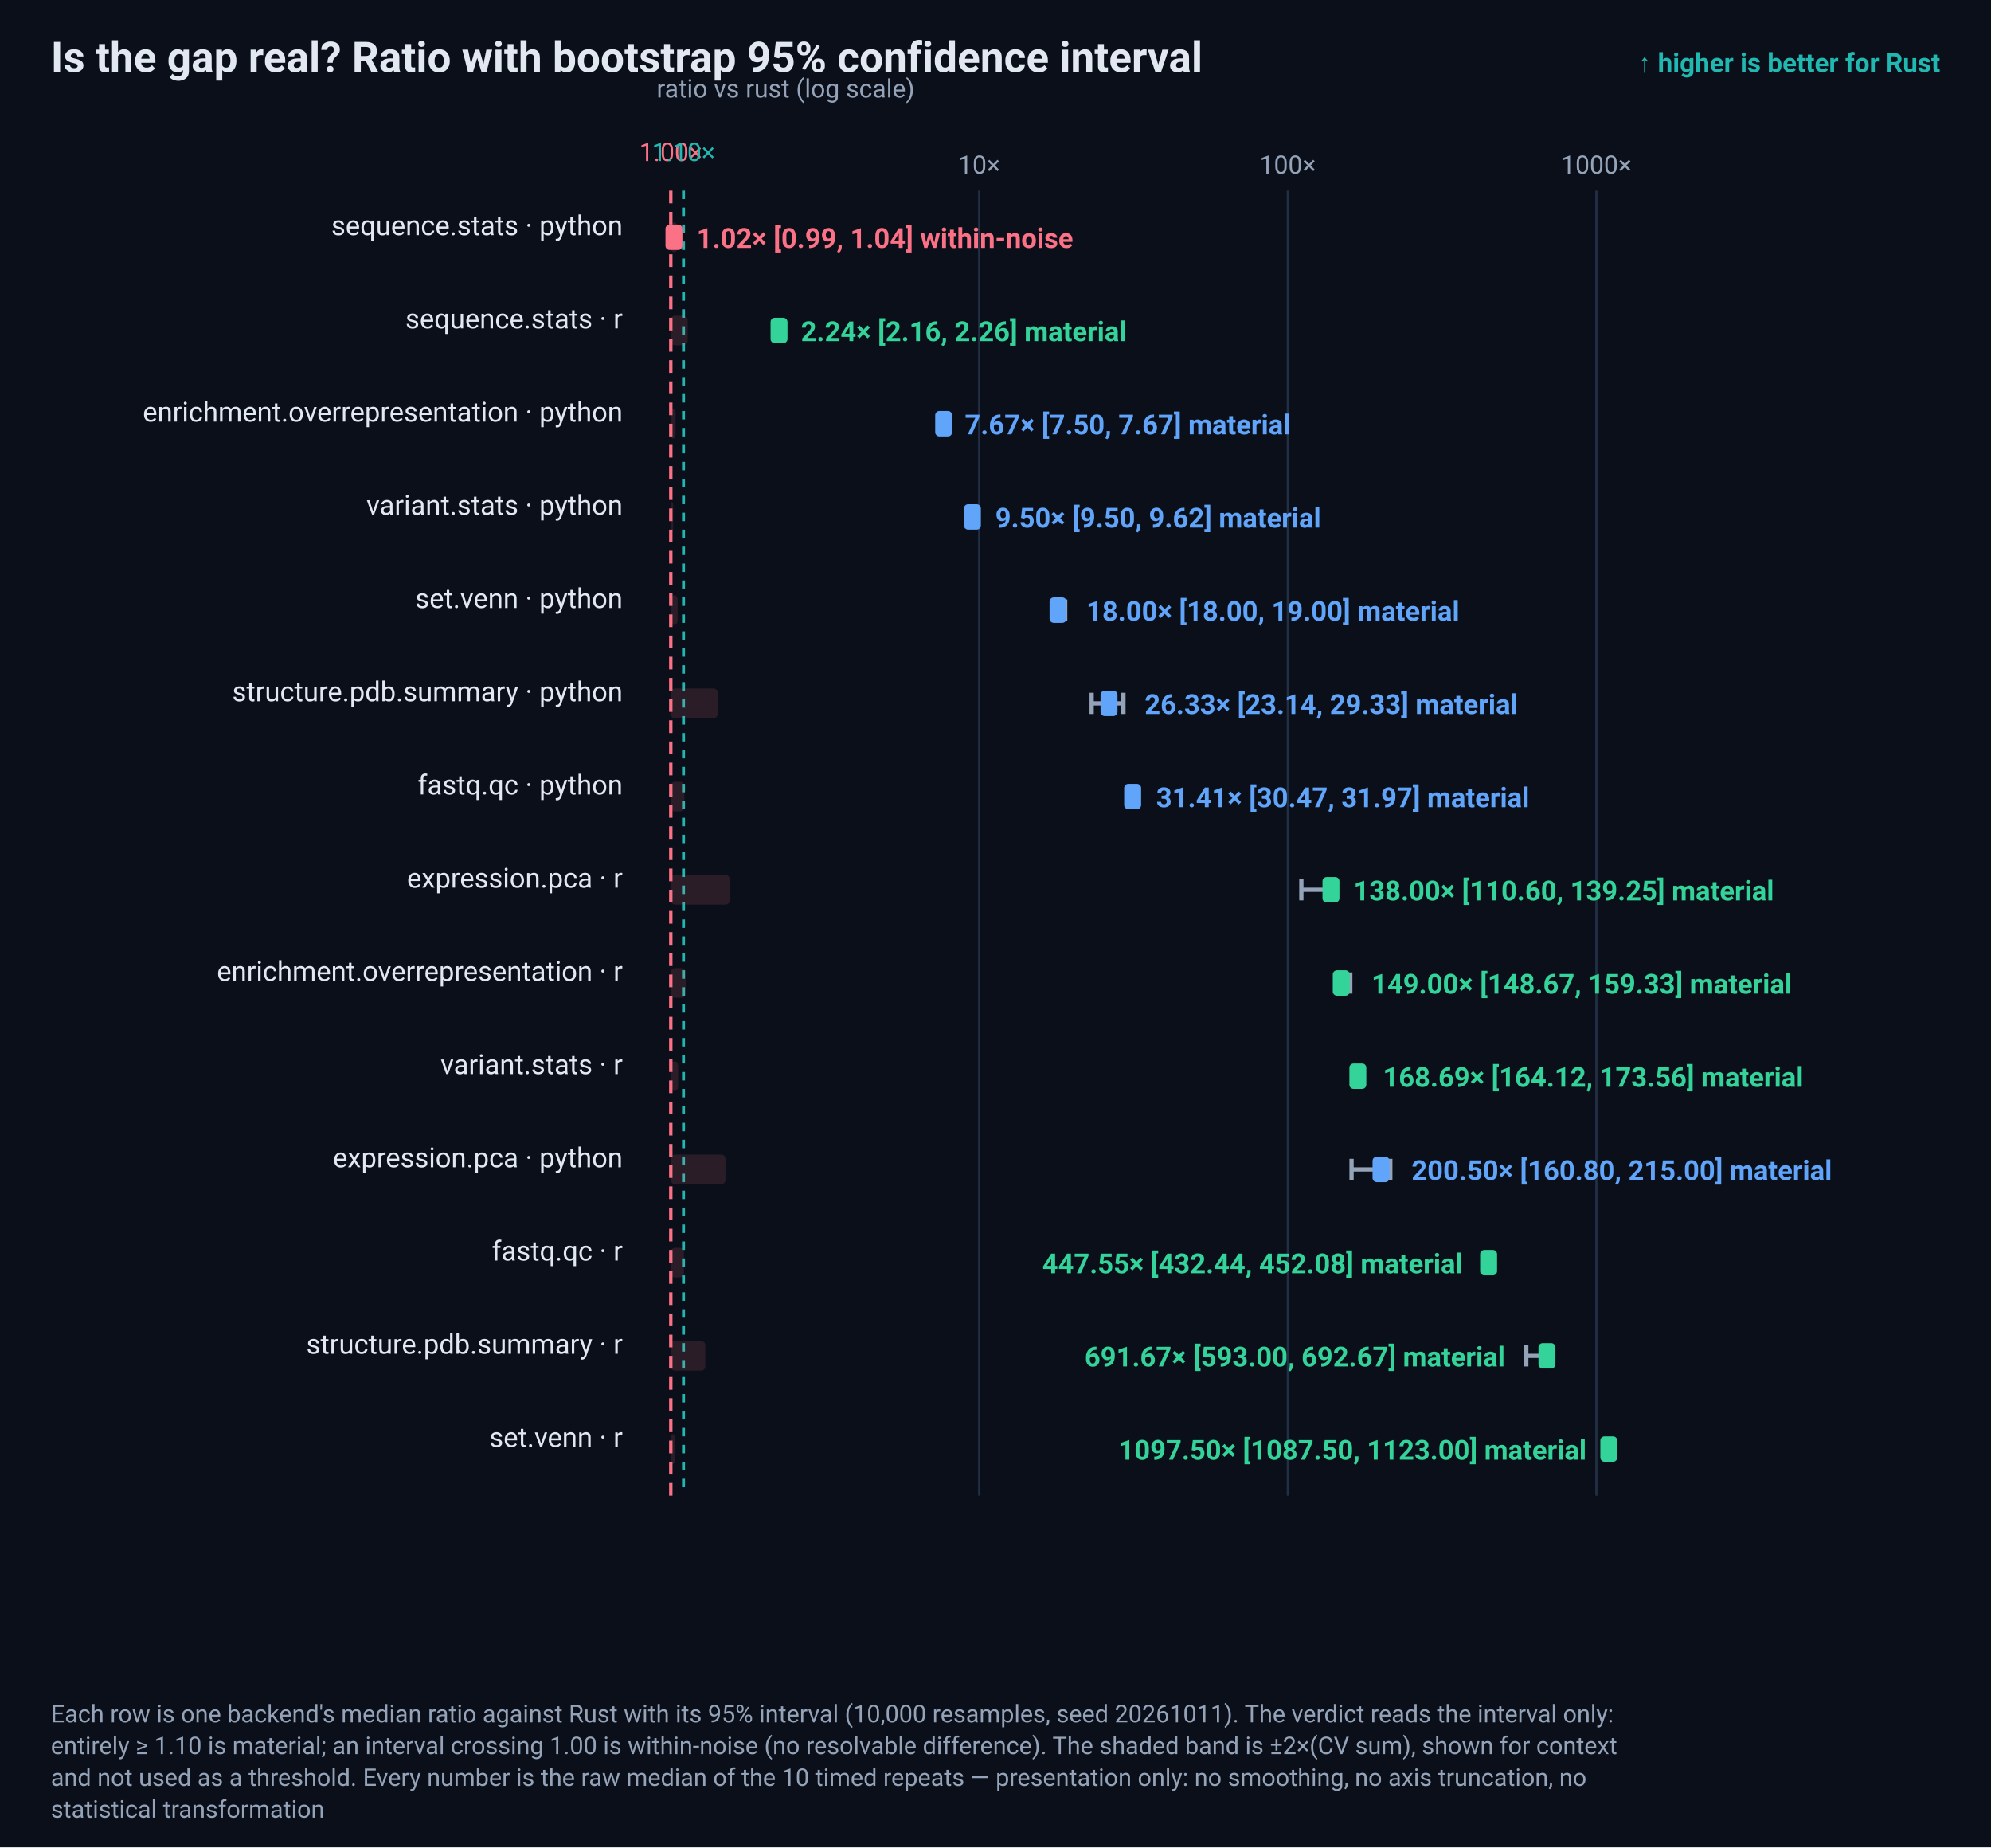
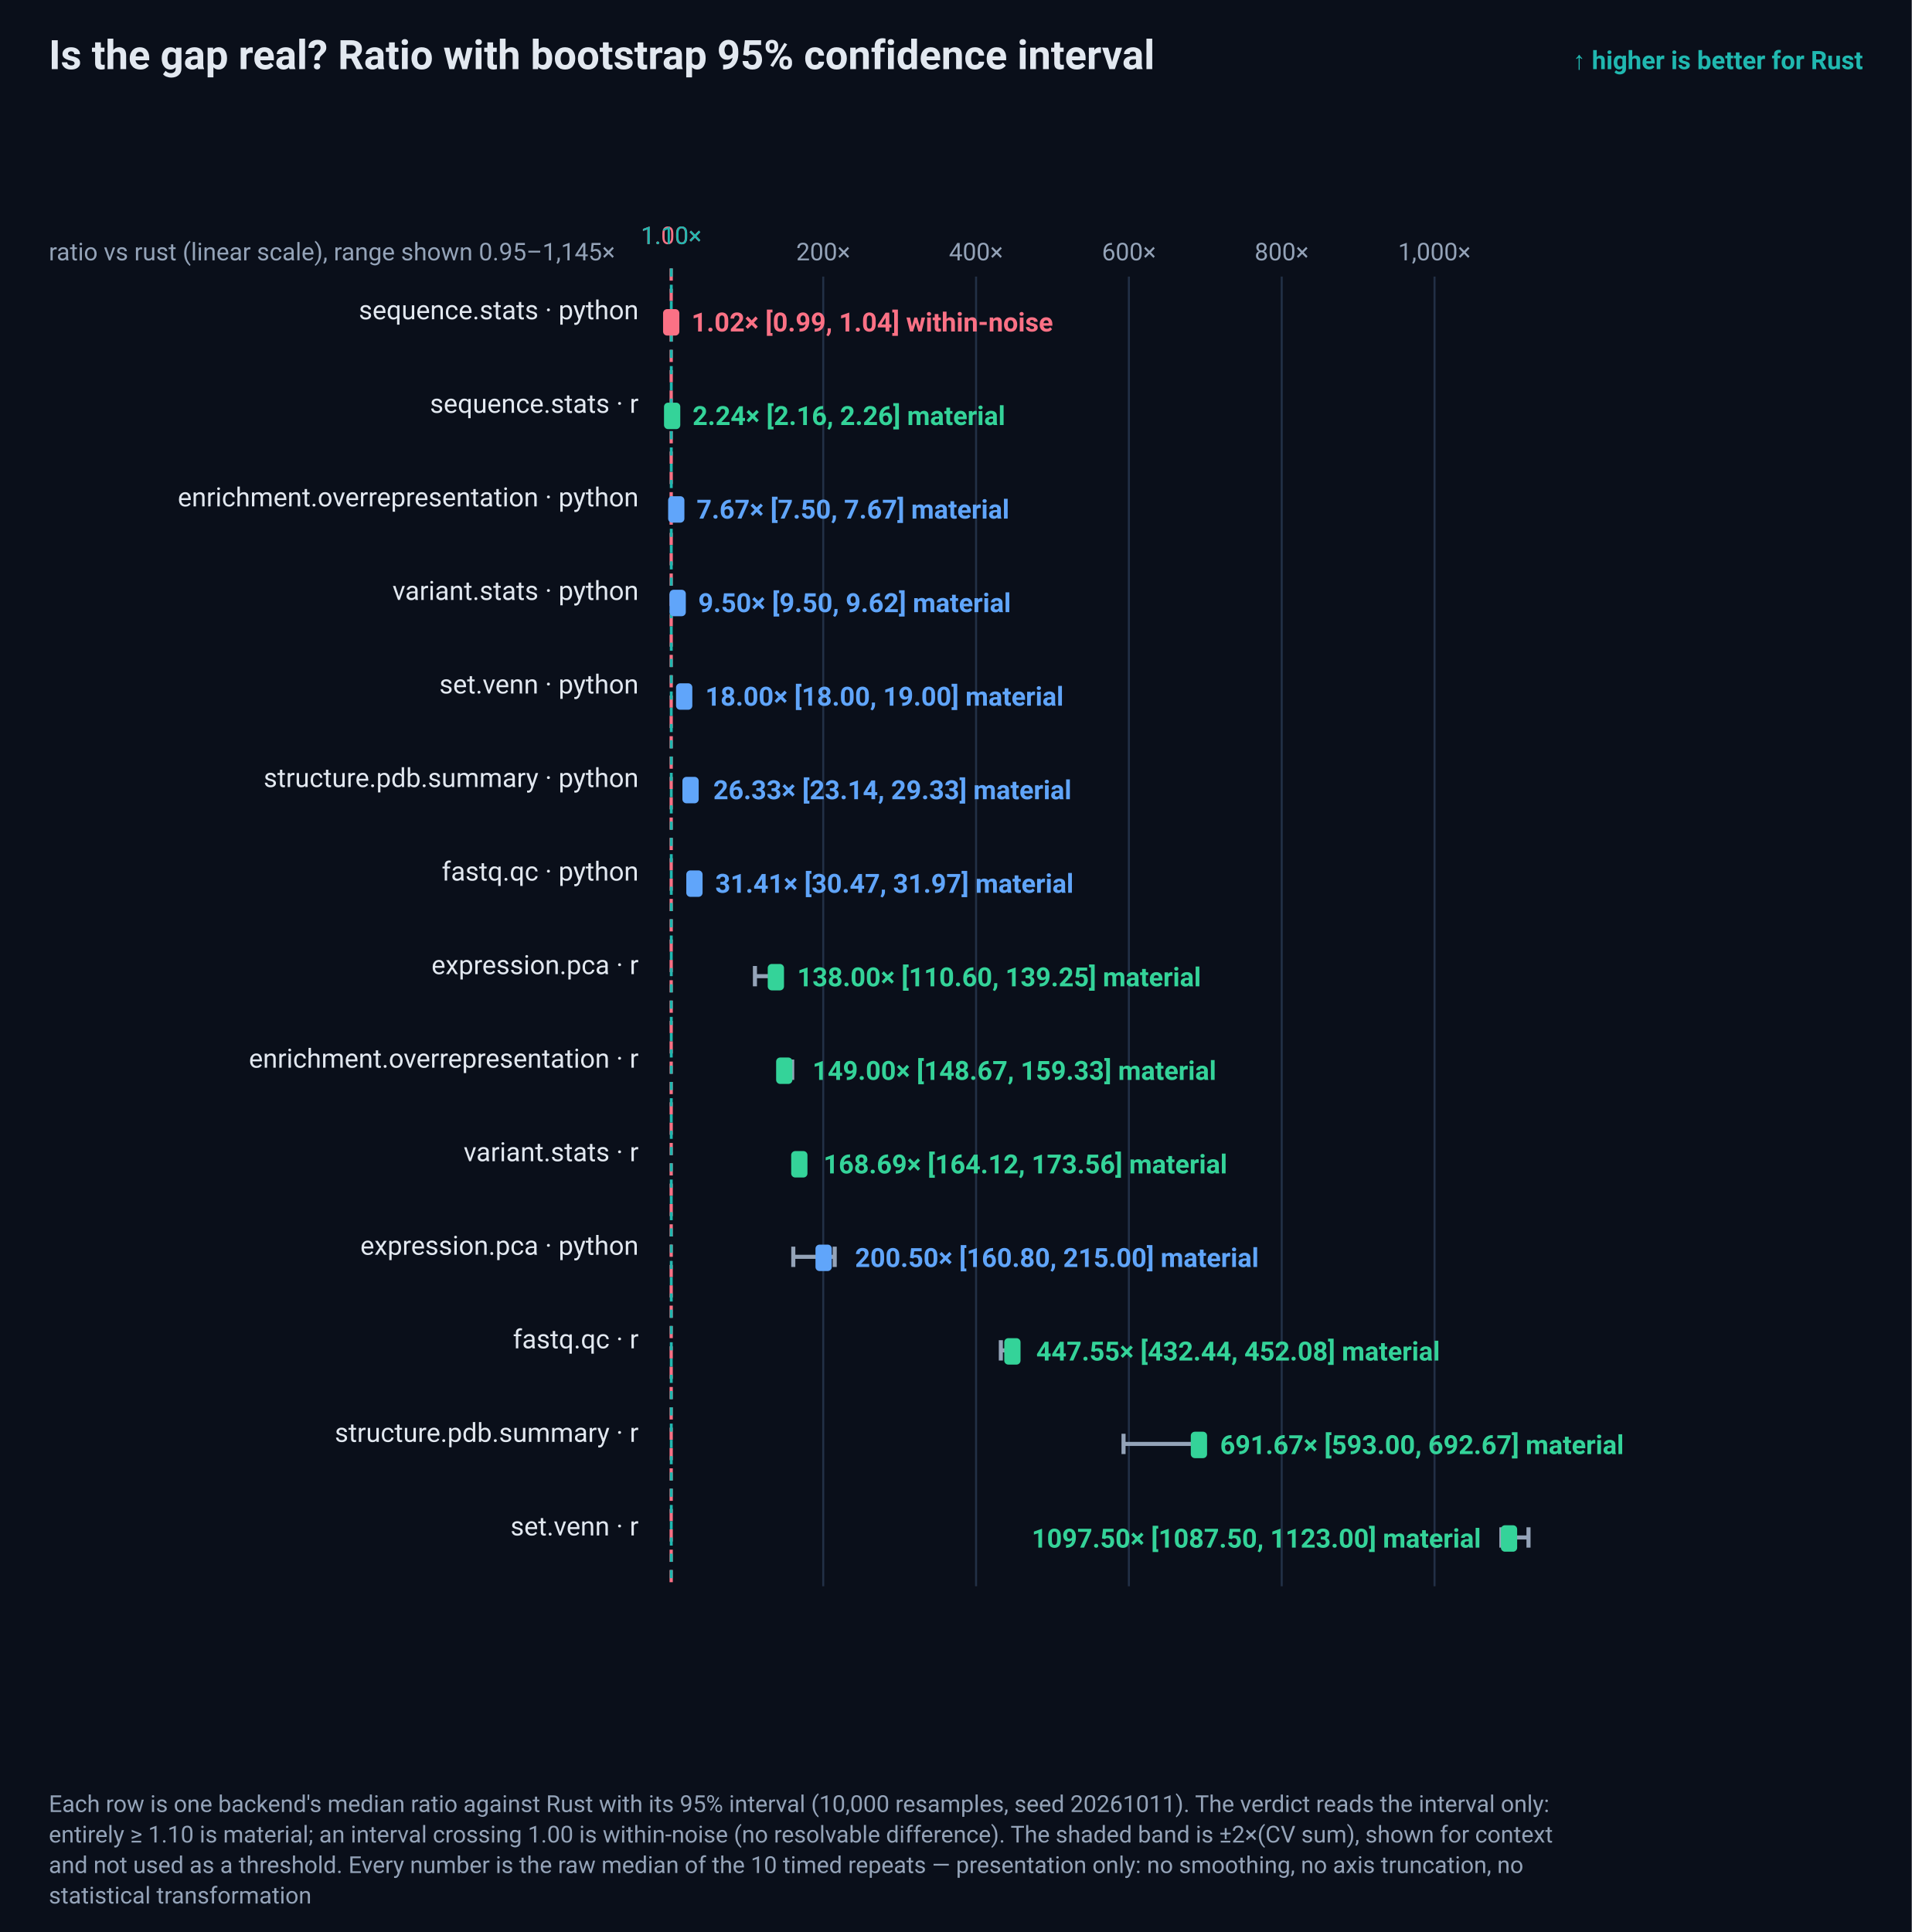
- <svg xmlns="http://www.w3.org/2000/svg" viewBox="0 0 940 872" width="940" height="872" role="img" aria-label="Is the gap real? Ratio with bootstrap 95% confidence interval">
-   <rect width="940" height="872" fill="#0a0f1a" />
+ <svg xmlns="http://www.w3.org/2000/svg" viewBox="0 0 940 950" width="940" height="950" role="img" aria-label="Is the gap real? Ratio with bootstrap 95% confidence interval">
+   <rect width="940" height="950" fill="#0a0f1a" />
  <text x="24" y="34" fill="#e2e8f0" font-family="-apple-system,BlinkMacSystemFont,'Segoe UI',Roboto,'Helvetica Neue',Arial,'Noto Sans SC',sans-serif" font-size="20" font-weight="600">Is the gap real? Ratio with bootstrap 95% confidence interval</text>
  <text x="916" y="34" fill="#20B8B0" font-family="-apple-system,BlinkMacSystemFont,'Segoe UI',Roboto,'Helvetica Neue',Arial,'Noto Sans SC',sans-serif" font-size="12.5" font-weight="600" text-anchor="end">↑ higher is better for Rust</text>
-   <line x1="462.3" y1="90.0" x2="462.3" y2="706.0" stroke="#223046" stroke-width="1.0" opacity="1.0" />
-   <text x="462.3" y="82.0" fill="#94a3b8" font-family="-apple-system,BlinkMacSystemFont,'Segoe UI',Roboto,'Helvetica Neue',Arial,'Noto Sans SC',sans-serif" font-size="12" font-weight="400" text-anchor="middle">10×</text>
-   <line x1="608.0" y1="90.0" x2="608.0" y2="706.0" stroke="#223046" stroke-width="1.0" opacity="1.0" />
-   <text x="608.0" y="82.0" fill="#94a3b8" font-family="-apple-system,BlinkMacSystemFont,'Segoe UI',Roboto,'Helvetica Neue',Arial,'Noto Sans SC',sans-serif" font-size="12" font-weight="400" text-anchor="middle">100×</text>
-   <line x1="753.7" y1="90.0" x2="753.7" y2="706.0" stroke="#223046" stroke-width="1.0" opacity="1.0" />
-   <text x="753.7" y="82.0" fill="#94a3b8" font-family="-apple-system,BlinkMacSystemFont,'Segoe UI',Roboto,'Helvetica Neue',Arial,'Noto Sans SC',sans-serif" font-size="12" font-weight="400" text-anchor="middle">1000×</text>
-   <text x="310.0" y="46.0" fill="#94a3b8" font-family="-apple-system,BlinkMacSystemFont,'Segoe UI',Roboto,'Helvetica Neue',Arial,'Noto Sans SC',sans-serif" font-size="12" font-weight="400" text-anchor="start">ratio vs rust (log scale)</text>
-   <line x1="316.7" y1="90.0" x2="316.7" y2="706.0" stroke="#fb7185" stroke-width="1.6" opacity="1.0" stroke-dasharray="6 4" />
-   <text x="316.7" y="76.0" fill="#fb7185" font-family="-apple-system,BlinkMacSystemFont,'Segoe UI',Roboto,'Helvetica Neue',Arial,'Noto Sans SC',sans-serif" font-size="12" font-weight="400" text-anchor="middle">1.00×</text>
-   <line x1="322.7" y1="90.0" x2="322.7" y2="706.0" stroke="#20B8B0" stroke-width="1.4" opacity="1.0" stroke-dasharray="4 4" />
-   <text x="322.7" y="76.0" fill="#20B8B0" font-family="-apple-system,BlinkMacSystemFont,'Segoe UI',Roboto,'Helvetica Neue',Arial,'Noto Sans SC',sans-serif" font-size="12" font-weight="400" text-anchor="middle">1.10×</text>
-   <text x="294.0" y="111.0" fill="#e2e8f0" font-family="-apple-system,BlinkMacSystemFont,'Segoe UI',Roboto,'Helvetica Neue',Arial,'Noto Sans SC',sans-serif" font-size="13" font-weight="400" text-anchor="end">sequence.stats · python</text>
-   <rect x="316.67" y="105.00" width="3.16" height="14.00" rx="2.0" fill="#fb7185" opacity="0.14" />
-   <line x1="315.9" y1="112.0" x2="318.9" y2="112.0" stroke="#94a3b8" stroke-width="2" opacity="1.0" />
-   <line x1="315.9" y1="107.0" x2="315.9" y2="117.0" stroke="#94a3b8" stroke-width="2" opacity="1.0" />
-   <line x1="318.9" y1="107.0" x2="318.9" y2="117.0" stroke="#94a3b8" stroke-width="2" opacity="1.0" />
-   <rect x="314.19" y="106.00" width="8.00" height="12.00" rx="2.0" fill="#fb7185" opacity="1.0" />
-   <text x="328.9" y="117.0" fill="#fb7185" font-family="-apple-system,BlinkMacSystemFont,'Segoe UI',Roboto,'Helvetica Neue',Arial,'Noto Sans SC',sans-serif" font-size="13" font-weight="600" text-anchor="start">1.02× [0.99, 1.04] within-noise</text>
-   <text x="294.0" y="155.0" fill="#e2e8f0" font-family="-apple-system,BlinkMacSystemFont,'Segoe UI',Roboto,'Helvetica Neue',Arial,'Noto Sans SC',sans-serif" font-size="13" font-weight="400" text-anchor="end">sequence.stats · r</text>
-   <rect x="316.67" y="149.00" width="8.01" height="14.00" rx="2.0" fill="#fb7185" opacity="0.14" />
-   <line x1="365.5" y1="156.0" x2="368.1" y2="156.0" stroke="#94a3b8" stroke-width="2" opacity="1.0" />
-   <line x1="365.5" y1="151.0" x2="365.5" y2="161.0" stroke="#94a3b8" stroke-width="2" opacity="1.0" />
-   <line x1="368.1" y1="151.0" x2="368.1" y2="161.0" stroke="#94a3b8" stroke-width="2" opacity="1.0" />
-   <rect x="363.80" y="150.00" width="8.00" height="12.00" rx="2.0" fill="#34d399" opacity="1.0" />
-   <text x="378.1" y="161.0" fill="#34d399" font-family="-apple-system,BlinkMacSystemFont,'Segoe UI',Roboto,'Helvetica Neue',Arial,'Noto Sans SC',sans-serif" font-size="13" font-weight="600" text-anchor="start">2.24× [2.16, 2.26] material</text>
-   <text x="294.0" y="199.0" fill="#e2e8f0" font-family="-apple-system,BlinkMacSystemFont,'Segoe UI',Roboto,'Helvetica Neue',Arial,'Noto Sans SC',sans-serif" font-size="13" font-weight="400" text-anchor="end">enrichment.overrepresentation · python</text>
-   <rect x="316.67" y="193.00" width="2.30" height="14.00" rx="2.0" fill="#fb7185" opacity="0.14" />
-   <line x1="444.1" y1="200.0" x2="445.5" y2="200.0" stroke="#94a3b8" stroke-width="2" opacity="1.0" />
-   <line x1="444.1" y1="195.0" x2="444.1" y2="205.0" stroke="#94a3b8" stroke-width="2" opacity="1.0" />
-   <line x1="445.5" y1="195.0" x2="445.5" y2="205.0" stroke="#94a3b8" stroke-width="2" opacity="1.0" />
-   <rect x="441.53" y="194.00" width="8.00" height="12.00" rx="2.0" fill="#60a5fa" opacity="1.0" />
-   <text x="455.5" y="205.0" fill="#60a5fa" font-family="-apple-system,BlinkMacSystemFont,'Segoe UI',Roboto,'Helvetica Neue',Arial,'Noto Sans SC',sans-serif" font-size="13" font-weight="600" text-anchor="start">7.67× [7.50, 7.67] material</text>
-   <text x="294.0" y="243.0" fill="#e2e8f0" font-family="-apple-system,BlinkMacSystemFont,'Segoe UI',Roboto,'Helvetica Neue',Arial,'Noto Sans SC',sans-serif" font-size="13" font-weight="400" text-anchor="end">variant.stats · python</text>
-   <rect x="316.67" y="237.00" width="1.16" height="14.00" rx="2.0" fill="#fb7185" opacity="0.14" />
-   <line x1="459.1" y1="244.0" x2="459.9" y2="244.0" stroke="#94a3b8" stroke-width="2" opacity="1.0" />
-   <line x1="459.1" y1="239.0" x2="459.1" y2="249.0" stroke="#94a3b8" stroke-width="2" opacity="1.0" />
-   <line x1="459.9" y1="239.0" x2="459.9" y2="249.0" stroke="#94a3b8" stroke-width="2" opacity="1.0" />
-   <rect x="455.09" y="238.00" width="8.00" height="12.00" rx="2.0" fill="#60a5fa" opacity="1.0" />
-   <text x="469.9" y="249.0" fill="#60a5fa" font-family="-apple-system,BlinkMacSystemFont,'Segoe UI',Roboto,'Helvetica Neue',Arial,'Noto Sans SC',sans-serif" font-size="13" font-weight="600" text-anchor="start">9.50× [9.50, 9.62] material</text>
-   <text x="294.0" y="287.0" fill="#e2e8f0" font-family="-apple-system,BlinkMacSystemFont,'Segoe UI',Roboto,'Helvetica Neue',Arial,'Noto Sans SC',sans-serif" font-size="13" font-weight="400" text-anchor="end">set.venn · python</text>
-   <rect x="316.67" y="281.00" width="3.25" height="14.00" rx="2.0" fill="#fb7185" opacity="0.14" />
-   <line x1="499.5" y1="288.0" x2="502.9" y2="288.0" stroke="#94a3b8" stroke-width="2" opacity="1.0" />
-   <line x1="499.5" y1="283.0" x2="499.5" y2="293.0" stroke="#94a3b8" stroke-width="2" opacity="1.0" />
-   <line x1="502.9" y1="283.0" x2="502.9" y2="293.0" stroke="#94a3b8" stroke-width="2" opacity="1.0" />
-   <rect x="495.52" y="282.00" width="8.00" height="12.00" rx="2.0" fill="#60a5fa" opacity="1.0" />
-   <text x="512.9" y="293.0" fill="#60a5fa" font-family="-apple-system,BlinkMacSystemFont,'Segoe UI',Roboto,'Helvetica Neue',Arial,'Noto Sans SC',sans-serif" font-size="13" font-weight="600" text-anchor="start">18.00× [18.00, 19.00] material</text>
-   <text x="294.0" y="331.0" fill="#e2e8f0" font-family="-apple-system,BlinkMacSystemFont,'Segoe UI',Roboto,'Helvetica Neue',Arial,'Noto Sans SC',sans-serif" font-size="13" font-weight="400" text-anchor="end">structure.pdb.summary · python</text>
-   <rect x="316.67" y="325.00" width="22.18" height="14.00" rx="2.0" fill="#fb7185" opacity="0.14" />
-   <line x1="515.4" y1="332.0" x2="530.4" y2="332.0" stroke="#94a3b8" stroke-width="2" opacity="1.0" />
-   <line x1="515.4" y1="327.0" x2="515.4" y2="337.0" stroke="#94a3b8" stroke-width="2" opacity="1.0" />
-   <line x1="530.4" y1="327.0" x2="530.4" y2="337.0" stroke="#94a3b8" stroke-width="2" opacity="1.0" />
-   <rect x="519.59" y="326.00" width="8.00" height="12.00" rx="2.0" fill="#60a5fa" opacity="1.0" />
-   <text x="540.4" y="337.0" fill="#60a5fa" font-family="-apple-system,BlinkMacSystemFont,'Segoe UI',Roboto,'Helvetica Neue',Arial,'Noto Sans SC',sans-serif" font-size="13" font-weight="600" text-anchor="start">26.33× [23.14, 29.33] material</text>
-   <text x="294.0" y="375.0" fill="#e2e8f0" font-family="-apple-system,BlinkMacSystemFont,'Segoe UI',Roboto,'Helvetica Neue',Arial,'Noto Sans SC',sans-serif" font-size="13" font-weight="400" text-anchor="end">fastq.qc · python</text>
-   <rect x="316.67" y="369.00" width="6.48" height="14.00" rx="2.0" fill="#fb7185" opacity="0.14" />
-   <line x1="532.8" y1="376.0" x2="535.9" y2="376.0" stroke="#94a3b8" stroke-width="2" opacity="1.0" />
-   <line x1="532.8" y1="371.0" x2="532.8" y2="381.0" stroke="#94a3b8" stroke-width="2" opacity="1.0" />
-   <line x1="535.9" y1="371.0" x2="535.9" y2="381.0" stroke="#94a3b8" stroke-width="2" opacity="1.0" />
-   <rect x="530.75" y="370.00" width="8.00" height="12.00" rx="2.0" fill="#60a5fa" opacity="1.0" />
-   <text x="545.9" y="381.0" fill="#60a5fa" font-family="-apple-system,BlinkMacSystemFont,'Segoe UI',Roboto,'Helvetica Neue',Arial,'Noto Sans SC',sans-serif" font-size="13" font-weight="600" text-anchor="start">31.41× [30.47, 31.97] material</text>
-   <text x="294.0" y="419.0" fill="#e2e8f0" font-family="-apple-system,BlinkMacSystemFont,'Segoe UI',Roboto,'Helvetica Neue',Arial,'Noto Sans SC',sans-serif" font-size="13" font-weight="400" text-anchor="end">expression.pca · r</text>
-   <rect x="316.67" y="413.00" width="27.84" height="14.00" rx="2.0" fill="#fb7185" opacity="0.14" />
-   <line x1="614.4" y1="420.0" x2="629.0" y2="420.0" stroke="#94a3b8" stroke-width="2" opacity="1.0" />
-   <line x1="614.4" y1="415.0" x2="614.4" y2="425.0" stroke="#94a3b8" stroke-width="2" opacity="1.0" />
-   <line x1="629.0" y1="415.0" x2="629.0" y2="425.0" stroke="#94a3b8" stroke-width="2" opacity="1.0" />
-   <rect x="624.38" y="414.00" width="8.00" height="12.00" rx="2.0" fill="#34d399" opacity="1.0" />
-   <text x="639.0" y="425.0" fill="#34d399" font-family="-apple-system,BlinkMacSystemFont,'Segoe UI',Roboto,'Helvetica Neue',Arial,'Noto Sans SC',sans-serif" font-size="13" font-weight="600" text-anchor="start">138.00× [110.60, 139.25] material</text>
-   <text x="294.0" y="463.0" fill="#e2e8f0" font-family="-apple-system,BlinkMacSystemFont,'Segoe UI',Roboto,'Helvetica Neue',Arial,'Noto Sans SC',sans-serif" font-size="13" font-weight="400" text-anchor="end">enrichment.overrepresentation · r</text>
-   <rect x="316.67" y="457.00" width="7.13" height="14.00" rx="2.0" fill="#fb7185" opacity="0.14" />
-   <line x1="633.1" y1="464.0" x2="637.5" y2="464.0" stroke="#94a3b8" stroke-width="2" opacity="1.0" />
-   <line x1="633.1" y1="459.0" x2="633.1" y2="469.0" stroke="#94a3b8" stroke-width="2" opacity="1.0" />
-   <line x1="637.5" y1="459.0" x2="637.5" y2="469.0" stroke="#94a3b8" stroke-width="2" opacity="1.0" />
-   <rect x="629.23" y="458.00" width="8.00" height="12.00" rx="2.0" fill="#34d399" opacity="1.0" />
-   <text x="647.5" y="469.0" fill="#34d399" font-family="-apple-system,BlinkMacSystemFont,'Segoe UI',Roboto,'Helvetica Neue',Arial,'Noto Sans SC',sans-serif" font-size="13" font-weight="600" text-anchor="start">149.00× [148.67, 159.33] material</text>
-   <text x="294.0" y="507.0" fill="#e2e8f0" font-family="-apple-system,BlinkMacSystemFont,'Segoe UI',Roboto,'Helvetica Neue',Arial,'Noto Sans SC',sans-serif" font-size="13" font-weight="400" text-anchor="end">variant.stats · r</text>
-   <rect x="316.67" y="501.00" width="3.50" height="14.00" rx="2.0" fill="#fb7185" opacity="0.14" />
-   <line x1="639.3" y1="508.0" x2="642.9" y2="508.0" stroke="#94a3b8" stroke-width="2" opacity="1.0" />
-   <line x1="639.3" y1="503.0" x2="639.3" y2="513.0" stroke="#94a3b8" stroke-width="2" opacity="1.0" />
-   <line x1="642.9" y1="503.0" x2="642.9" y2="513.0" stroke="#94a3b8" stroke-width="2" opacity="1.0" />
-   <rect x="637.08" y="502.00" width="8.00" height="12.00" rx="2.0" fill="#34d399" opacity="1.0" />
-   <text x="652.9" y="513.0" fill="#34d399" font-family="-apple-system,BlinkMacSystemFont,'Segoe UI',Roboto,'Helvetica Neue',Arial,'Noto Sans SC',sans-serif" font-size="13" font-weight="600" text-anchor="start">168.69× [164.12, 173.56] material</text>
-   <text x="294.0" y="551.0" fill="#e2e8f0" font-family="-apple-system,BlinkMacSystemFont,'Segoe UI',Roboto,'Helvetica Neue',Arial,'Noto Sans SC',sans-serif" font-size="13" font-weight="400" text-anchor="end">expression.pca · python</text>
-   <rect x="316.67" y="545.00" width="25.84" height="14.00" rx="2.0" fill="#fb7185" opacity="0.14" />
-   <line x1="638.1" y1="552.0" x2="656.4" y2="552.0" stroke="#94a3b8" stroke-width="2" opacity="1.0" />
-   <line x1="638.1" y1="547.0" x2="638.1" y2="557.0" stroke="#94a3b8" stroke-width="2" opacity="1.0" />
-   <line x1="656.4" y1="547.0" x2="656.4" y2="557.0" stroke="#94a3b8" stroke-width="2" opacity="1.0" />
-   <rect x="648.01" y="546.00" width="8.00" height="12.00" rx="2.0" fill="#60a5fa" opacity="1.0" />
-   <text x="666.4" y="557.0" fill="#60a5fa" font-family="-apple-system,BlinkMacSystemFont,'Segoe UI',Roboto,'Helvetica Neue',Arial,'Noto Sans SC',sans-serif" font-size="13" font-weight="600" text-anchor="start">200.50× [160.80, 215.00] material</text>
-   <text x="294.0" y="595.0" fill="#e2e8f0" font-family="-apple-system,BlinkMacSystemFont,'Segoe UI',Roboto,'Helvetica Neue',Arial,'Noto Sans SC',sans-serif" font-size="13" font-weight="400" text-anchor="end">fastq.qc · r</text>
-   <rect x="316.67" y="589.00" width="6.24" height="14.00" rx="2.0" fill="#fb7185" opacity="0.14" />
-   <line x1="700.6" y1="596.0" x2="703.5" y2="596.0" stroke="#94a3b8" stroke-width="2" opacity="1.0" />
-   <line x1="700.6" y1="591.0" x2="700.6" y2="601.0" stroke="#94a3b8" stroke-width="2" opacity="1.0" />
-   <line x1="703.5" y1="591.0" x2="703.5" y2="601.0" stroke="#94a3b8" stroke-width="2" opacity="1.0" />
-   <rect x="698.81" y="590.00" width="8.00" height="12.00" rx="2.0" fill="#34d399" opacity="1.0" />
-   <text x="690.6" y="601.0" fill="#34d399" font-family="-apple-system,BlinkMacSystemFont,'Segoe UI',Roboto,'Helvetica Neue',Arial,'Noto Sans SC',sans-serif" font-size="13" font-weight="600" text-anchor="end">447.55× [432.44, 452.08] material</text>
-   <text x="294.0" y="639.0" fill="#e2e8f0" font-family="-apple-system,BlinkMacSystemFont,'Segoe UI',Roboto,'Helvetica Neue',Arial,'Noto Sans SC',sans-serif" font-size="13" font-weight="400" text-anchor="end">structure.pdb.summary · r</text>
-   <rect x="316.67" y="633.00" width="16.31" height="14.00" rx="2.0" fill="#fb7185" opacity="0.14" />
-   <line x1="720.6" y1="640.0" x2="730.4" y2="640.0" stroke="#94a3b8" stroke-width="2" opacity="1.0" />
-   <line x1="720.6" y1="635.0" x2="720.6" y2="645.0" stroke="#94a3b8" stroke-width="2" opacity="1.0" />
-   <line x1="730.4" y1="635.0" x2="730.4" y2="645.0" stroke="#94a3b8" stroke-width="2" opacity="1.0" />
-   <rect x="726.35" y="634.00" width="8.00" height="12.00" rx="2.0" fill="#34d399" opacity="1.0" />
-   <text x="710.6" y="645.0" fill="#34d399" font-family="-apple-system,BlinkMacSystemFont,'Segoe UI',Roboto,'Helvetica Neue',Arial,'Noto Sans SC',sans-serif" font-size="13" font-weight="600" text-anchor="end">691.67× [593.00, 692.67] material</text>
-   <text x="294.0" y="683.0" fill="#e2e8f0" font-family="-apple-system,BlinkMacSystemFont,'Segoe UI',Roboto,'Helvetica Neue',Arial,'Noto Sans SC',sans-serif" font-size="13" font-weight="400" text-anchor="end">set.venn · r</text>
-   <rect x="316.67" y="677.00" width="2.09" height="14.00" rx="2.0" fill="#fb7185" opacity="0.14" />
-   <line x1="759.0" y1="684.0" x2="761.0" y2="684.0" stroke="#94a3b8" stroke-width="2" opacity="1.0" />
-   <line x1="759.0" y1="679.0" x2="759.0" y2="689.0" stroke="#94a3b8" stroke-width="2" opacity="1.0" />
-   <line x1="761.0" y1="679.0" x2="761.0" y2="689.0" stroke="#94a3b8" stroke-width="2" opacity="1.0" />
-   <rect x="755.56" y="678.00" width="8.00" height="12.00" rx="2.0" fill="#34d399" opacity="1.0" />
-   <text x="749.0" y="689.0" fill="#34d399" font-family="-apple-system,BlinkMacSystemFont,'Segoe UI',Roboto,'Helvetica Neue',Arial,'Noto Sans SC',sans-serif" font-size="13" font-weight="600" text-anchor="end">1097.50× [1087.50, 1123.00] material</text>
-   <text x="24" y="813" fill="#94a3b8" font-family="-apple-system,BlinkMacSystemFont,'Segoe UI',Roboto,'Helvetica Neue',Arial,'Noto Sans SC',sans-serif" font-size="11.5">Each row is one backend's median ratio against Rust with its 95% interval (10,000 resamples, seed 20261011). The verdict reads the interval only:</text>
-   <text x="24" y="828" fill="#94a3b8" font-family="-apple-system,BlinkMacSystemFont,'Segoe UI',Roboto,'Helvetica Neue',Arial,'Noto Sans SC',sans-serif" font-size="11.5">entirely ≥ 1.10 is material; an interval crossing 1.00 is within-noise (no resolvable difference). The shaded band is ±2×(CV sum), shown for context</text>
-   <text x="24" y="843" fill="#94a3b8" font-family="-apple-system,BlinkMacSystemFont,'Segoe UI',Roboto,'Helvetica Neue',Arial,'Noto Sans SC',sans-serif" font-size="11.5">and not used as a threshold. Every number is the raw median of the 10 timed repeats — presentation only: no smoothing, no axis truncation, no</text>
-   <text x="24" y="858" fill="#94a3b8" font-family="-apple-system,BlinkMacSystemFont,'Segoe UI',Roboto,'Helvetica Neue',Arial,'Noto Sans SC',sans-serif" font-size="11.5">statistical transformation</text>
+   <line x1="404.78" y1="136.00" x2="404.78" y2="780.00" stroke="#223046" stroke-width="1.0" opacity="1.0" />
+   <text x="404.8" y="128.0" fill="#94a3b8" font-family="-apple-system,BlinkMacSystemFont,'Segoe UI',Roboto,'Helvetica Neue',Arial,'Noto Sans SC',sans-serif" font-size="12" font-weight="400" text-anchor="middle">200×</text>
+   <line x1="479.93" y1="136.00" x2="479.93" y2="780.00" stroke="#223046" stroke-width="1.0" opacity="1.0" />
+   <text x="479.9" y="128.0" fill="#94a3b8" font-family="-apple-system,BlinkMacSystemFont,'Segoe UI',Roboto,'Helvetica Neue',Arial,'Noto Sans SC',sans-serif" font-size="12" font-weight="400" text-anchor="middle">400×</text>
+   <line x1="555.07" y1="136.00" x2="555.07" y2="780.00" stroke="#223046" stroke-width="1.0" opacity="1.0" />
+   <text x="555.1" y="128.0" fill="#94a3b8" font-family="-apple-system,BlinkMacSystemFont,'Segoe UI',Roboto,'Helvetica Neue',Arial,'Noto Sans SC',sans-serif" font-size="12" font-weight="400" text-anchor="middle">600×</text>
+   <line x1="630.21" y1="136.00" x2="630.21" y2="780.00" stroke="#223046" stroke-width="1.0" opacity="1.0" />
+   <text x="630.2" y="128.0" fill="#94a3b8" font-family="-apple-system,BlinkMacSystemFont,'Segoe UI',Roboto,'Helvetica Neue',Arial,'Noto Sans SC',sans-serif" font-size="12" font-weight="400" text-anchor="middle">800×</text>
+   <line x1="705.35" y1="136.00" x2="705.35" y2="780.00" stroke="#223046" stroke-width="1.0" opacity="1.0" />
+   <text x="705.3" y="128.0" fill="#94a3b8" font-family="-apple-system,BlinkMacSystemFont,'Segoe UI',Roboto,'Helvetica Neue',Arial,'Noto Sans SC',sans-serif" font-size="12" font-weight="400" text-anchor="middle">1,000×</text>
+   <text x="24.0" y="128.0" fill="#94a3b8" font-family="-apple-system,BlinkMacSystemFont,'Segoe UI',Roboto,'Helvetica Neue',Arial,'Noto Sans SC',sans-serif" font-size="12" font-weight="400" text-anchor="start">ratio vs rust (linear scale), range shown 0.95–1,145×</text>
+   <line x1="330.02" y1="132.00" x2="330.02" y2="780.00" stroke="#fb7185" stroke-width="1.6" opacity="1.0" stroke-dasharray="6 4" />
+   <line x1="330.06" y1="132.00" x2="330.06" y2="780.00" stroke="#20B8B0" stroke-width="1.4" opacity="1.0" stroke-dasharray="4 4" />
+   <text x="330.0" y="120.0" fill="#fb7185" font-family="-apple-system,BlinkMacSystemFont,'Segoe UI',Roboto,'Helvetica Neue',Arial,'Noto Sans SC',sans-serif" font-size="12" font-weight="400" text-anchor="middle">1.00×</text>
+   <text x="330.1" y="120.0" fill="#20B8B0" font-family="-apple-system,BlinkMacSystemFont,'Segoe UI',Roboto,'Helvetica Neue',Arial,'Noto Sans SC',sans-serif" font-size="12" font-weight="400" text-anchor="middle">1.10×</text>
+   <text x="314.0" y="157.0" fill="#e2e8f0" font-family="-apple-system,BlinkMacSystemFont,'Segoe UI',Roboto,'Helvetica Neue',Arial,'Noto Sans SC',sans-serif" font-size="13" font-weight="400" text-anchor="end">sequence.stats · python</text>
+   <rect x="330.02" y="150.00" width="0.02" height="16.00" rx="2.0" fill="#fb7185" opacity="0.14" />
+   <line x1="330.01" y1="158.00" x2="330.03" y2="158.00" stroke="#94a3b8" stroke-width="2" opacity="1.0" />
+   <line x1="330.01" y1="153.00" x2="330.01" y2="163.00" stroke="#94a3b8" stroke-width="2" opacity="1.0" />
+   <line x1="330.03" y1="153.00" x2="330.03" y2="163.00" stroke="#94a3b8" stroke-width="2" opacity="1.0" />
+   <rect x="326.03" y="152.00" width="8.00" height="13.00" rx="2" fill="#fb7185" opacity="1.0" />
+   <text x="340.0" y="163.0" fill="#fb7185" font-family="-apple-system,BlinkMacSystemFont,'Segoe UI',Roboto,'Helvetica Neue',Arial,'Noto Sans SC',sans-serif" font-size="13" font-weight="600" text-anchor="start">1.02× [0.99, 1.04] within-noise</text>
+   <text x="314.0" y="203.0" fill="#e2e8f0" font-family="-apple-system,BlinkMacSystemFont,'Segoe UI',Roboto,'Helvetica Neue',Arial,'Noto Sans SC',sans-serif" font-size="13" font-weight="400" text-anchor="end">sequence.stats · r</text>
+   <rect x="330.02" y="196.00" width="0.05" height="16.00" rx="2.0" fill="#fb7185" opacity="0.14" />
+   <line x1="330.46" y1="204.00" x2="330.49" y2="204.00" stroke="#94a3b8" stroke-width="2" opacity="1.0" />
+   <line x1="330.46" y1="199.00" x2="330.46" y2="209.00" stroke="#94a3b8" stroke-width="2" opacity="1.0" />
+   <line x1="330.49" y1="199.00" x2="330.49" y2="209.00" stroke="#94a3b8" stroke-width="2" opacity="1.0" />
+   <rect x="326.49" y="198.00" width="8.00" height="13.00" rx="2" fill="#34d399" opacity="1.0" />
+   <text x="340.5" y="209.0" fill="#34d399" font-family="-apple-system,BlinkMacSystemFont,'Segoe UI',Roboto,'Helvetica Neue',Arial,'Noto Sans SC',sans-serif" font-size="13" font-weight="600" text-anchor="start">2.24× [2.16, 2.26] material</text>
+   <text x="314.0" y="249.0" fill="#e2e8f0" font-family="-apple-system,BlinkMacSystemFont,'Segoe UI',Roboto,'Helvetica Neue',Arial,'Noto Sans SC',sans-serif" font-size="13" font-weight="400" text-anchor="end">enrichment.overrepresentation · python</text>
+   <rect x="330.02" y="242.00" width="0.01" height="16.00" rx="2.0" fill="#fb7185" opacity="0.14" />
+   <line x1="332.46" y1="250.00" x2="332.52" y2="250.00" stroke="#94a3b8" stroke-width="2" opacity="1.0" />
+   <line x1="332.46" y1="245.00" x2="332.46" y2="255.00" stroke="#94a3b8" stroke-width="2" opacity="1.0" />
+   <line x1="332.52" y1="245.00" x2="332.52" y2="255.00" stroke="#94a3b8" stroke-width="2" opacity="1.0" />
+   <rect x="328.52" y="244.00" width="8.00" height="13.00" rx="2" fill="#60a5fa" opacity="1.0" />
+   <text x="342.5" y="255.0" fill="#60a5fa" font-family="-apple-system,BlinkMacSystemFont,'Segoe UI',Roboto,'Helvetica Neue',Arial,'Noto Sans SC',sans-serif" font-size="13" font-weight="600" text-anchor="start">7.67× [7.50, 7.67] material</text>
+   <text x="314.0" y="295.0" fill="#e2e8f0" font-family="-apple-system,BlinkMacSystemFont,'Segoe UI',Roboto,'Helvetica Neue',Arial,'Noto Sans SC',sans-serif" font-size="13" font-weight="400" text-anchor="end">variant.stats · python</text>
+   <rect x="330.02" y="288.00" width="0.01" height="16.00" rx="2.0" fill="#fb7185" opacity="0.14" />
+   <line x1="333.21" y1="296.00" x2="333.26" y2="296.00" stroke="#94a3b8" stroke-width="2" opacity="1.0" />
+   <line x1="333.21" y1="291.00" x2="333.21" y2="301.00" stroke="#94a3b8" stroke-width="2" opacity="1.0" />
+   <line x1="333.26" y1="291.00" x2="333.26" y2="301.00" stroke="#94a3b8" stroke-width="2" opacity="1.0" />
+   <rect x="329.21" y="290.00" width="8.00" height="13.00" rx="2" fill="#60a5fa" opacity="1.0" />
+   <text x="343.3" y="301.0" fill="#60a5fa" font-family="-apple-system,BlinkMacSystemFont,'Segoe UI',Roboto,'Helvetica Neue',Arial,'Noto Sans SC',sans-serif" font-size="13" font-weight="600" text-anchor="start">9.50× [9.50, 9.62] material</text>
+   <text x="314.0" y="341.0" fill="#e2e8f0" font-family="-apple-system,BlinkMacSystemFont,'Segoe UI',Roboto,'Helvetica Neue',Arial,'Noto Sans SC',sans-serif" font-size="13" font-weight="400" text-anchor="end">set.venn · python</text>
+   <rect x="330.02" y="334.00" width="0.02" height="16.00" rx="2.0" fill="#fb7185" opacity="0.14" />
+   <line x1="336.41" y1="342.00" x2="336.78" y2="342.00" stroke="#94a3b8" stroke-width="2" opacity="1.0" />
+   <line x1="336.41" y1="337.00" x2="336.41" y2="347.00" stroke="#94a3b8" stroke-width="2" opacity="1.0" />
+   <line x1="336.78" y1="337.00" x2="336.78" y2="347.00" stroke="#94a3b8" stroke-width="2" opacity="1.0" />
+   <rect x="332.41" y="336.00" width="8.00" height="13.00" rx="2" fill="#60a5fa" opacity="1.0" />
+   <text x="346.8" y="347.0" fill="#60a5fa" font-family="-apple-system,BlinkMacSystemFont,'Segoe UI',Roboto,'Helvetica Neue',Arial,'Noto Sans SC',sans-serif" font-size="13" font-weight="600" text-anchor="start">18.00× [18.00, 19.00] material</text>
+   <text x="314.0" y="387.0" fill="#e2e8f0" font-family="-apple-system,BlinkMacSystemFont,'Segoe UI',Roboto,'Helvetica Neue',Arial,'Noto Sans SC',sans-serif" font-size="13" font-weight="400" text-anchor="end">structure.pdb.summary · python</text>
+   <rect x="330.02" y="380.00" width="0.16" height="16.00" rx="2.0" fill="#fb7185" opacity="0.14" />
+   <line x1="338.34" y1="388.00" x2="340.66" y2="388.00" stroke="#94a3b8" stroke-width="2" opacity="1.0" />
+   <line x1="338.34" y1="383.00" x2="338.34" y2="393.00" stroke="#94a3b8" stroke-width="2" opacity="1.0" />
+   <line x1="340.66" y1="383.00" x2="340.66" y2="393.00" stroke="#94a3b8" stroke-width="2" opacity="1.0" />
+   <rect x="335.54" y="382.00" width="8.00" height="13.00" rx="2" fill="#60a5fa" opacity="1.0" />
+   <text x="350.7" y="393.0" fill="#60a5fa" font-family="-apple-system,BlinkMacSystemFont,'Segoe UI',Roboto,'Helvetica Neue',Arial,'Noto Sans SC',sans-serif" font-size="13" font-weight="600" text-anchor="start">26.33× [23.14, 29.33] material</text>
+   <text x="314.0" y="433.0" fill="#e2e8f0" font-family="-apple-system,BlinkMacSystemFont,'Segoe UI',Roboto,'Helvetica Neue',Arial,'Noto Sans SC',sans-serif" font-size="13" font-weight="400" text-anchor="end">fastq.qc · python</text>
+   <rect x="330.02" y="426.00" width="0.04" height="16.00" rx="2.0" fill="#fb7185" opacity="0.14" />
+   <line x1="341.09" y1="434.00" x2="341.66" y2="434.00" stroke="#94a3b8" stroke-width="2" opacity="1.0" />
+   <line x1="341.09" y1="429.00" x2="341.09" y2="439.00" stroke="#94a3b8" stroke-width="2" opacity="1.0" />
+   <line x1="341.66" y1="429.00" x2="341.66" y2="439.00" stroke="#94a3b8" stroke-width="2" opacity="1.0" />
+   <rect x="337.45" y="428.00" width="8.00" height="13.00" rx="2" fill="#60a5fa" opacity="1.0" />
+   <text x="351.7" y="439.0" fill="#60a5fa" font-family="-apple-system,BlinkMacSystemFont,'Segoe UI',Roboto,'Helvetica Neue',Arial,'Noto Sans SC',sans-serif" font-size="13" font-weight="600" text-anchor="start">31.41× [30.47, 31.97] material</text>
+   <text x="314.0" y="479.0" fill="#e2e8f0" font-family="-apple-system,BlinkMacSystemFont,'Segoe UI',Roboto,'Helvetica Neue',Arial,'Noto Sans SC',sans-serif" font-size="13" font-weight="400" text-anchor="end">expression.pca · r</text>
+   <rect x="330.02" y="472.00" width="0.21" height="16.00" rx="2.0" fill="#fb7185" opacity="0.14" />
+   <line x1="371.20" y1="480.00" x2="381.96" y2="480.00" stroke="#94a3b8" stroke-width="2" opacity="1.0" />
+   <line x1="371.20" y1="475.00" x2="371.20" y2="485.00" stroke="#94a3b8" stroke-width="2" opacity="1.0" />
+   <line x1="381.96" y1="475.00" x2="381.96" y2="485.00" stroke="#94a3b8" stroke-width="2" opacity="1.0" />
+   <rect x="377.49" y="474.00" width="8.00" height="13.00" rx="2" fill="#34d399" opacity="1.0" />
+   <text x="392.0" y="485.0" fill="#34d399" font-family="-apple-system,BlinkMacSystemFont,'Segoe UI',Roboto,'Helvetica Neue',Arial,'Noto Sans SC',sans-serif" font-size="13" font-weight="600" text-anchor="start">138.00× [110.60, 139.25] material</text>
+   <text x="314.0" y="525.0" fill="#e2e8f0" font-family="-apple-system,BlinkMacSystemFont,'Segoe UI',Roboto,'Helvetica Neue',Arial,'Noto Sans SC',sans-serif" font-size="13" font-weight="400" text-anchor="end">enrichment.overrepresentation · r</text>
+   <rect x="330.02" y="518.00" width="0.04" height="16.00" rx="2.0" fill="#fb7185" opacity="0.14" />
+   <line x1="385.50" y1="526.00" x2="389.51" y2="526.00" stroke="#94a3b8" stroke-width="2" opacity="1.0" />
+   <line x1="385.50" y1="521.00" x2="385.50" y2="531.00" stroke="#94a3b8" stroke-width="2" opacity="1.0" />
+   <line x1="389.51" y1="521.00" x2="389.51" y2="531.00" stroke="#94a3b8" stroke-width="2" opacity="1.0" />
+   <rect x="381.62" y="520.00" width="8.00" height="13.00" rx="2" fill="#34d399" opacity="1.0" />
+   <text x="399.5" y="531.0" fill="#34d399" font-family="-apple-system,BlinkMacSystemFont,'Segoe UI',Roboto,'Helvetica Neue',Arial,'Noto Sans SC',sans-serif" font-size="13" font-weight="600" text-anchor="start">149.00× [148.67, 159.33] material</text>
+   <text x="314.0" y="571.0" fill="#e2e8f0" font-family="-apple-system,BlinkMacSystemFont,'Segoe UI',Roboto,'Helvetica Neue',Arial,'Noto Sans SC',sans-serif" font-size="13" font-weight="400" text-anchor="end">variant.stats · r</text>
+   <rect x="330.02" y="564.00" width="0.02" height="16.00" rx="2.0" fill="#fb7185" opacity="0.14" />
+   <line x1="391.31" y1="572.00" x2="394.85" y2="572.00" stroke="#94a3b8" stroke-width="2" opacity="1.0" />
+   <line x1="391.31" y1="567.00" x2="391.31" y2="577.00" stroke="#94a3b8" stroke-width="2" opacity="1.0" />
+   <line x1="394.85" y1="567.00" x2="394.85" y2="577.00" stroke="#94a3b8" stroke-width="2" opacity="1.0" />
+   <rect x="389.02" y="566.00" width="8.00" height="13.00" rx="2" fill="#34d399" opacity="1.0" />
+   <text x="404.9" y="577.0" fill="#34d399" font-family="-apple-system,BlinkMacSystemFont,'Segoe UI',Roboto,'Helvetica Neue',Arial,'Noto Sans SC',sans-serif" font-size="13" font-weight="600" text-anchor="start">168.69× [164.12, 173.56] material</text>
+   <text x="314.0" y="617.0" fill="#e2e8f0" font-family="-apple-system,BlinkMacSystemFont,'Segoe UI',Roboto,'Helvetica Neue',Arial,'Noto Sans SC',sans-serif" font-size="13" font-weight="400" text-anchor="end">expression.pca · python</text>
+   <rect x="330.02" y="610.00" width="0.19" height="16.00" rx="2.0" fill="#fb7185" opacity="0.14" />
+   <line x1="390.06" y1="618.00" x2="410.42" y2="618.00" stroke="#94a3b8" stroke-width="2" opacity="1.0" />
+   <line x1="390.06" y1="613.00" x2="390.06" y2="623.00" stroke="#94a3b8" stroke-width="2" opacity="1.0" />
+   <line x1="410.42" y1="613.00" x2="410.42" y2="623.00" stroke="#94a3b8" stroke-width="2" opacity="1.0" />
+   <rect x="400.97" y="612.00" width="8.00" height="13.00" rx="2" fill="#60a5fa" opacity="1.0" />
+   <text x="420.4" y="623.0" fill="#60a5fa" font-family="-apple-system,BlinkMacSystemFont,'Segoe UI',Roboto,'Helvetica Neue',Arial,'Noto Sans SC',sans-serif" font-size="13" font-weight="600" text-anchor="start">200.50× [160.80, 215.00] material</text>
+   <text x="314.0" y="663.0" fill="#e2e8f0" font-family="-apple-system,BlinkMacSystemFont,'Segoe UI',Roboto,'Helvetica Neue',Arial,'Noto Sans SC',sans-serif" font-size="13" font-weight="400" text-anchor="end">fastq.qc · r</text>
+   <rect x="330.02" y="656.00" width="0.04" height="16.00" rx="2.0" fill="#fb7185" opacity="0.14" />
+   <line x1="492.11" y1="664.00" x2="499.49" y2="664.00" stroke="#94a3b8" stroke-width="2" opacity="1.0" />
+   <line x1="492.11" y1="659.00" x2="492.11" y2="669.00" stroke="#94a3b8" stroke-width="2" opacity="1.0" />
+   <line x1="499.49" y1="659.00" x2="499.49" y2="669.00" stroke="#94a3b8" stroke-width="2" opacity="1.0" />
+   <rect x="493.79" y="658.00" width="8.00" height="13.00" rx="2" fill="#34d399" opacity="1.0" />
+   <text x="509.5" y="669.0" fill="#34d399" font-family="-apple-system,BlinkMacSystemFont,'Segoe UI',Roboto,'Helvetica Neue',Arial,'Noto Sans SC',sans-serif" font-size="13" font-weight="600" text-anchor="start">447.55× [432.44, 452.08] material</text>
+   <text x="314.0" y="709.0" fill="#e2e8f0" font-family="-apple-system,BlinkMacSystemFont,'Segoe UI',Roboto,'Helvetica Neue',Arial,'Noto Sans SC',sans-serif" font-size="13" font-weight="400" text-anchor="end">structure.pdb.summary · r</text>
+   <rect x="330.02" y="702.00" width="0.11" height="16.00" rx="2.0" fill="#fb7185" opacity="0.14" />
+   <line x1="552.44" y1="710.00" x2="589.88" y2="710.00" stroke="#94a3b8" stroke-width="2" opacity="1.0" />
+   <line x1="552.44" y1="705.00" x2="552.44" y2="715.00" stroke="#94a3b8" stroke-width="2" opacity="1.0" />
+   <line x1="589.88" y1="705.00" x2="589.88" y2="715.00" stroke="#94a3b8" stroke-width="2" opacity="1.0" />
+   <rect x="585.51" y="704.00" width="8.00" height="13.00" rx="2" fill="#34d399" opacity="1.0" />
+   <text x="599.9" y="715.0" fill="#34d399" font-family="-apple-system,BlinkMacSystemFont,'Segoe UI',Roboto,'Helvetica Neue',Arial,'Noto Sans SC',sans-serif" font-size="13" font-weight="600" text-anchor="start">691.67× [593.00, 692.67] material</text>
+   <text x="314.0" y="755.0" fill="#e2e8f0" font-family="-apple-system,BlinkMacSystemFont,'Segoe UI',Roboto,'Helvetica Neue',Arial,'Noto Sans SC',sans-serif" font-size="13" font-weight="400" text-anchor="end">set.venn · r</text>
+   <rect x="330.02" y="748.00" width="0.01" height="16.00" rx="2.0" fill="#fb7185" opacity="0.14" />
+   <line x1="738.22" y1="756.00" x2="751.56" y2="756.00" stroke="#94a3b8" stroke-width="2" opacity="1.0" />
+   <line x1="738.22" y1="751.00" x2="738.22" y2="761.00" stroke="#94a3b8" stroke-width="2" opacity="1.0" />
+   <line x1="751.56" y1="751.00" x2="751.56" y2="761.00" stroke="#94a3b8" stroke-width="2" opacity="1.0" />
+   <rect x="737.98" y="750.00" width="8.00" height="13.00" rx="2" fill="#34d399" opacity="1.0" />
+   <text x="728.2" y="761.0" fill="#34d399" font-family="-apple-system,BlinkMacSystemFont,'Segoe UI',Roboto,'Helvetica Neue',Arial,'Noto Sans SC',sans-serif" font-size="13" font-weight="600" text-anchor="end">1097.50× [1087.50, 1123.00] material</text>
+   <text x="24" y="891" fill="#94a3b8" font-family="-apple-system,BlinkMacSystemFont,'Segoe UI',Roboto,'Helvetica Neue',Arial,'Noto Sans SC',sans-serif" font-size="11.5">Each row is one backend's median ratio against Rust with its 95% interval (10,000 resamples, seed 20261011). The verdict reads the interval only:</text>
+   <text x="24" y="906" fill="#94a3b8" font-family="-apple-system,BlinkMacSystemFont,'Segoe UI',Roboto,'Helvetica Neue',Arial,'Noto Sans SC',sans-serif" font-size="11.5">entirely ≥ 1.10 is material; an interval crossing 1.00 is within-noise (no resolvable difference). The shaded band is ±2×(CV sum), shown for context</text>
+   <text x="24" y="921" fill="#94a3b8" font-family="-apple-system,BlinkMacSystemFont,'Segoe UI',Roboto,'Helvetica Neue',Arial,'Noto Sans SC',sans-serif" font-size="11.5">and not used as a threshold. Every number is the raw median of the 10 timed repeats — presentation only: no smoothing, no axis truncation, no</text>
+   <text x="24" y="936" fill="#94a3b8" font-family="-apple-system,BlinkMacSystemFont,'Segoe UI',Roboto,'Helvetica Neue',Arial,'Noto Sans SC',sans-serif" font-size="11.5">statistical transformation</text>
</svg>
